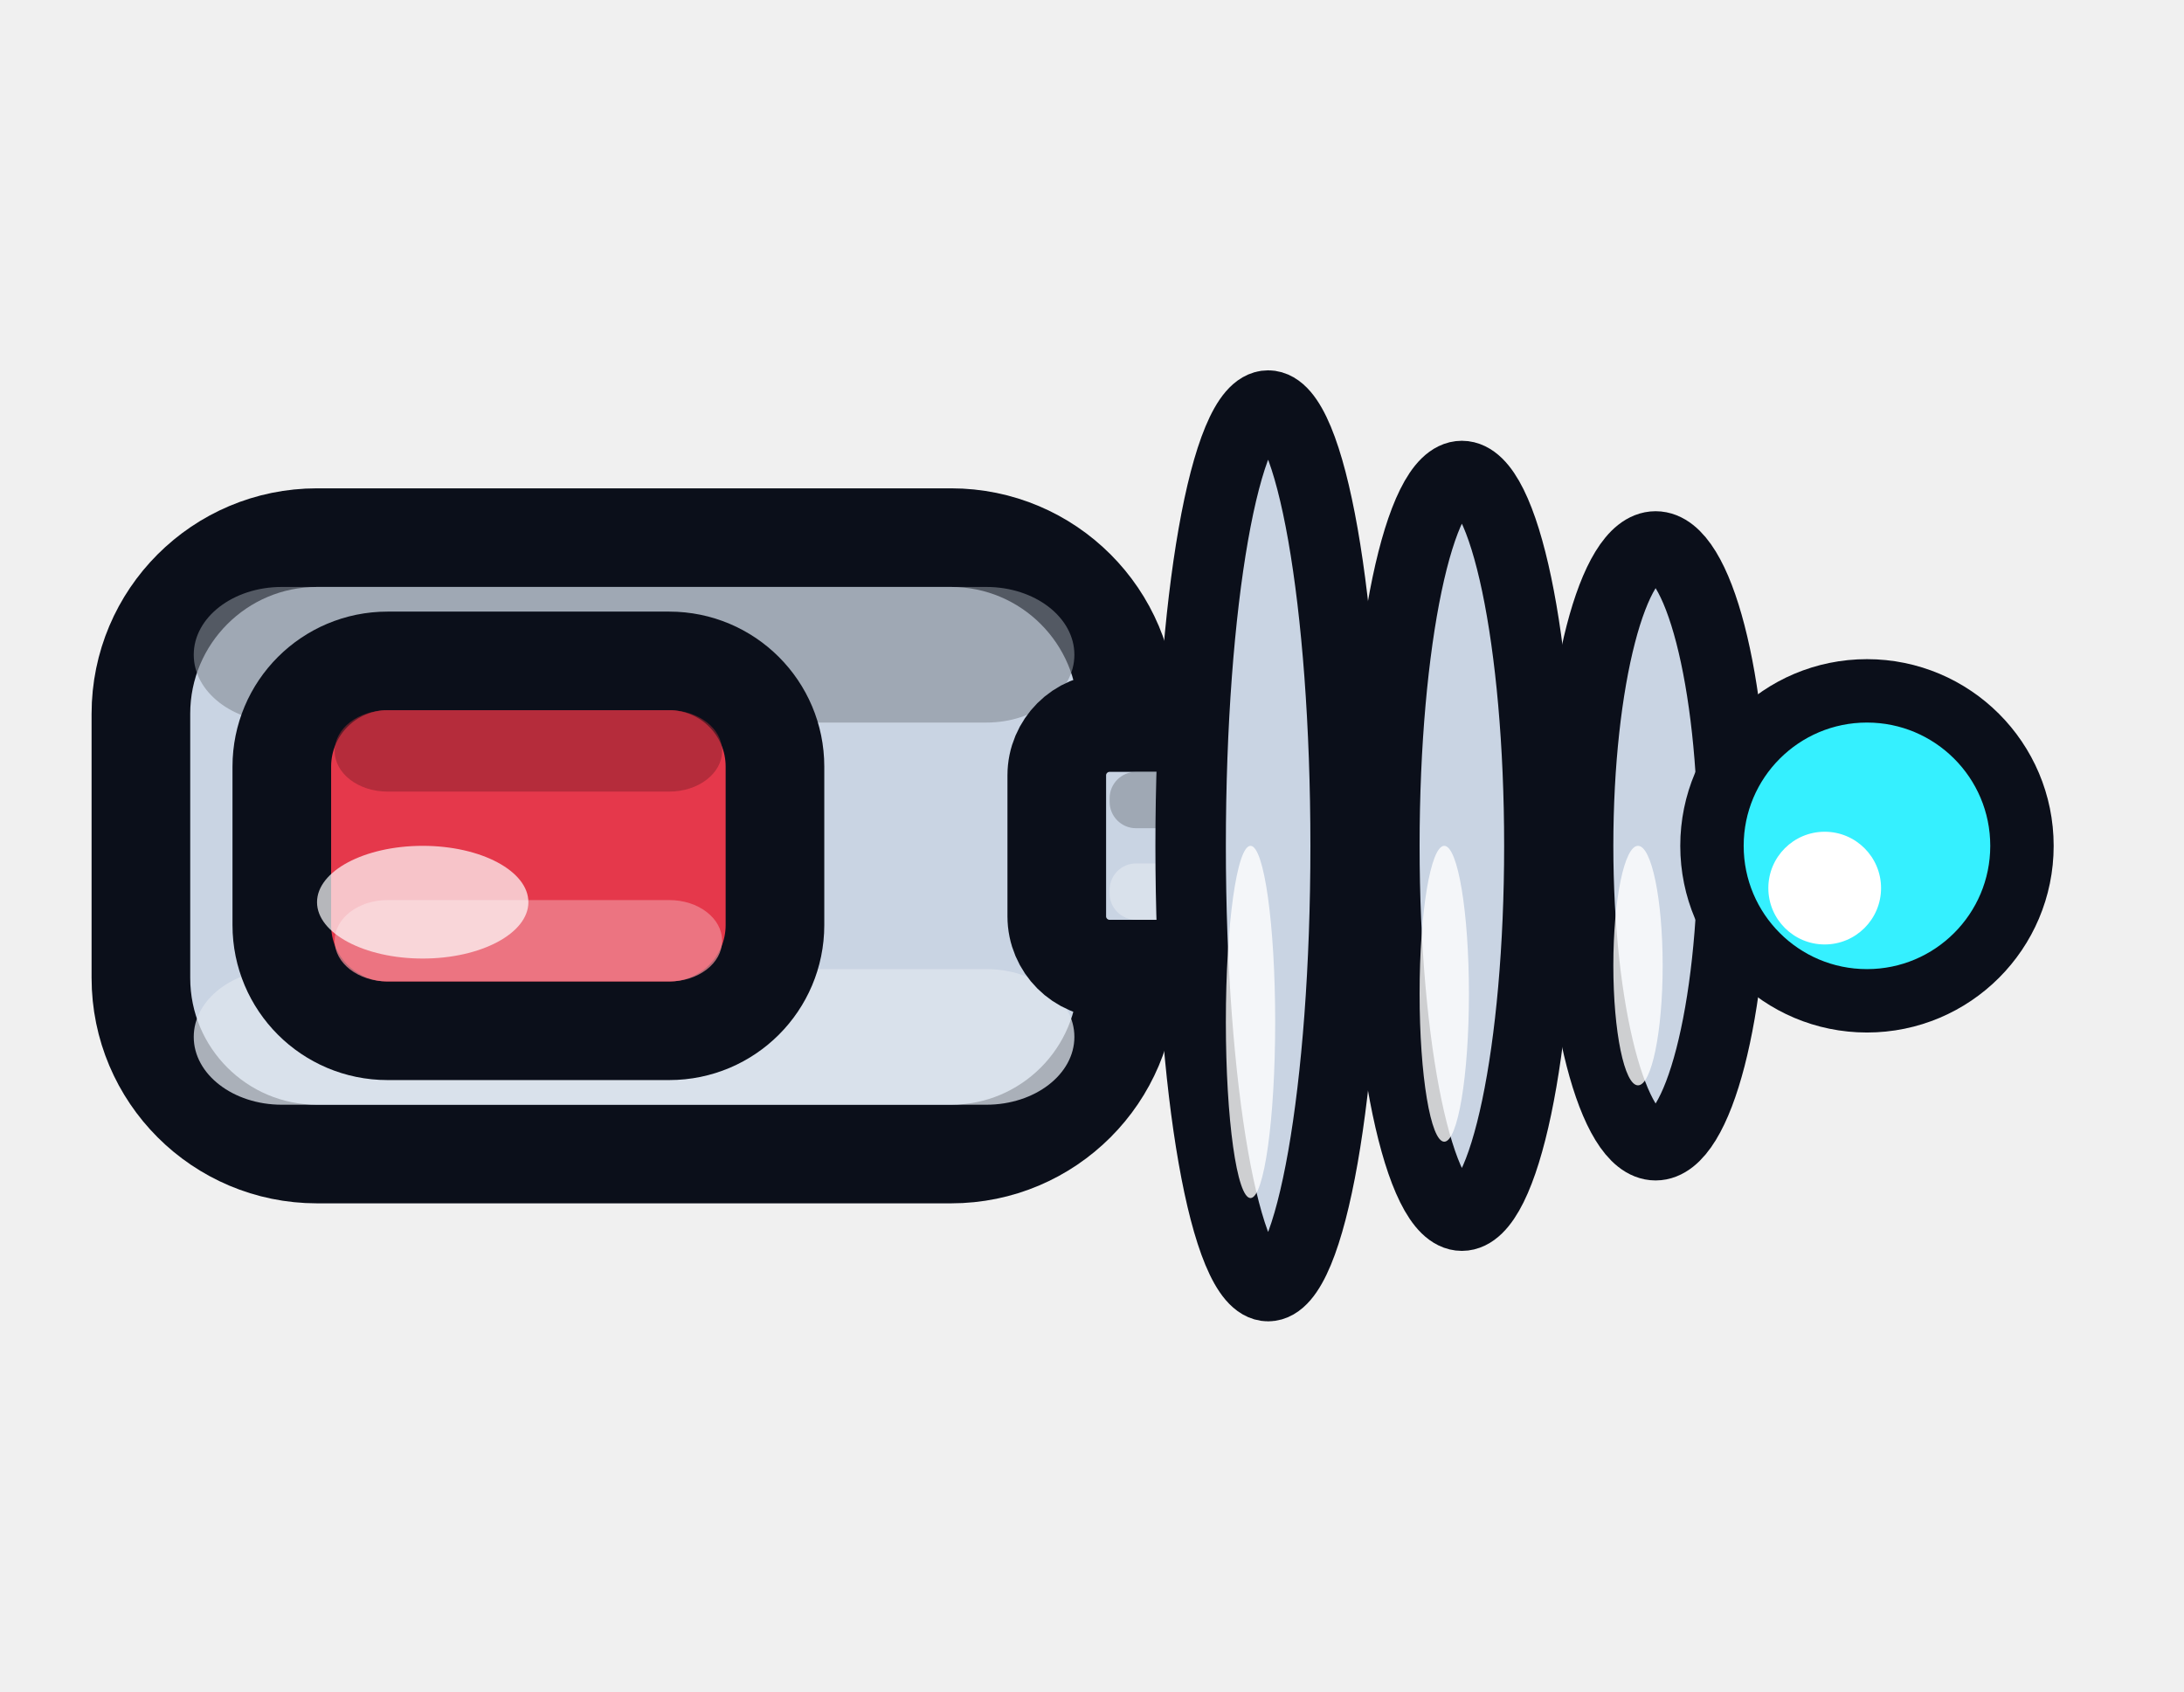
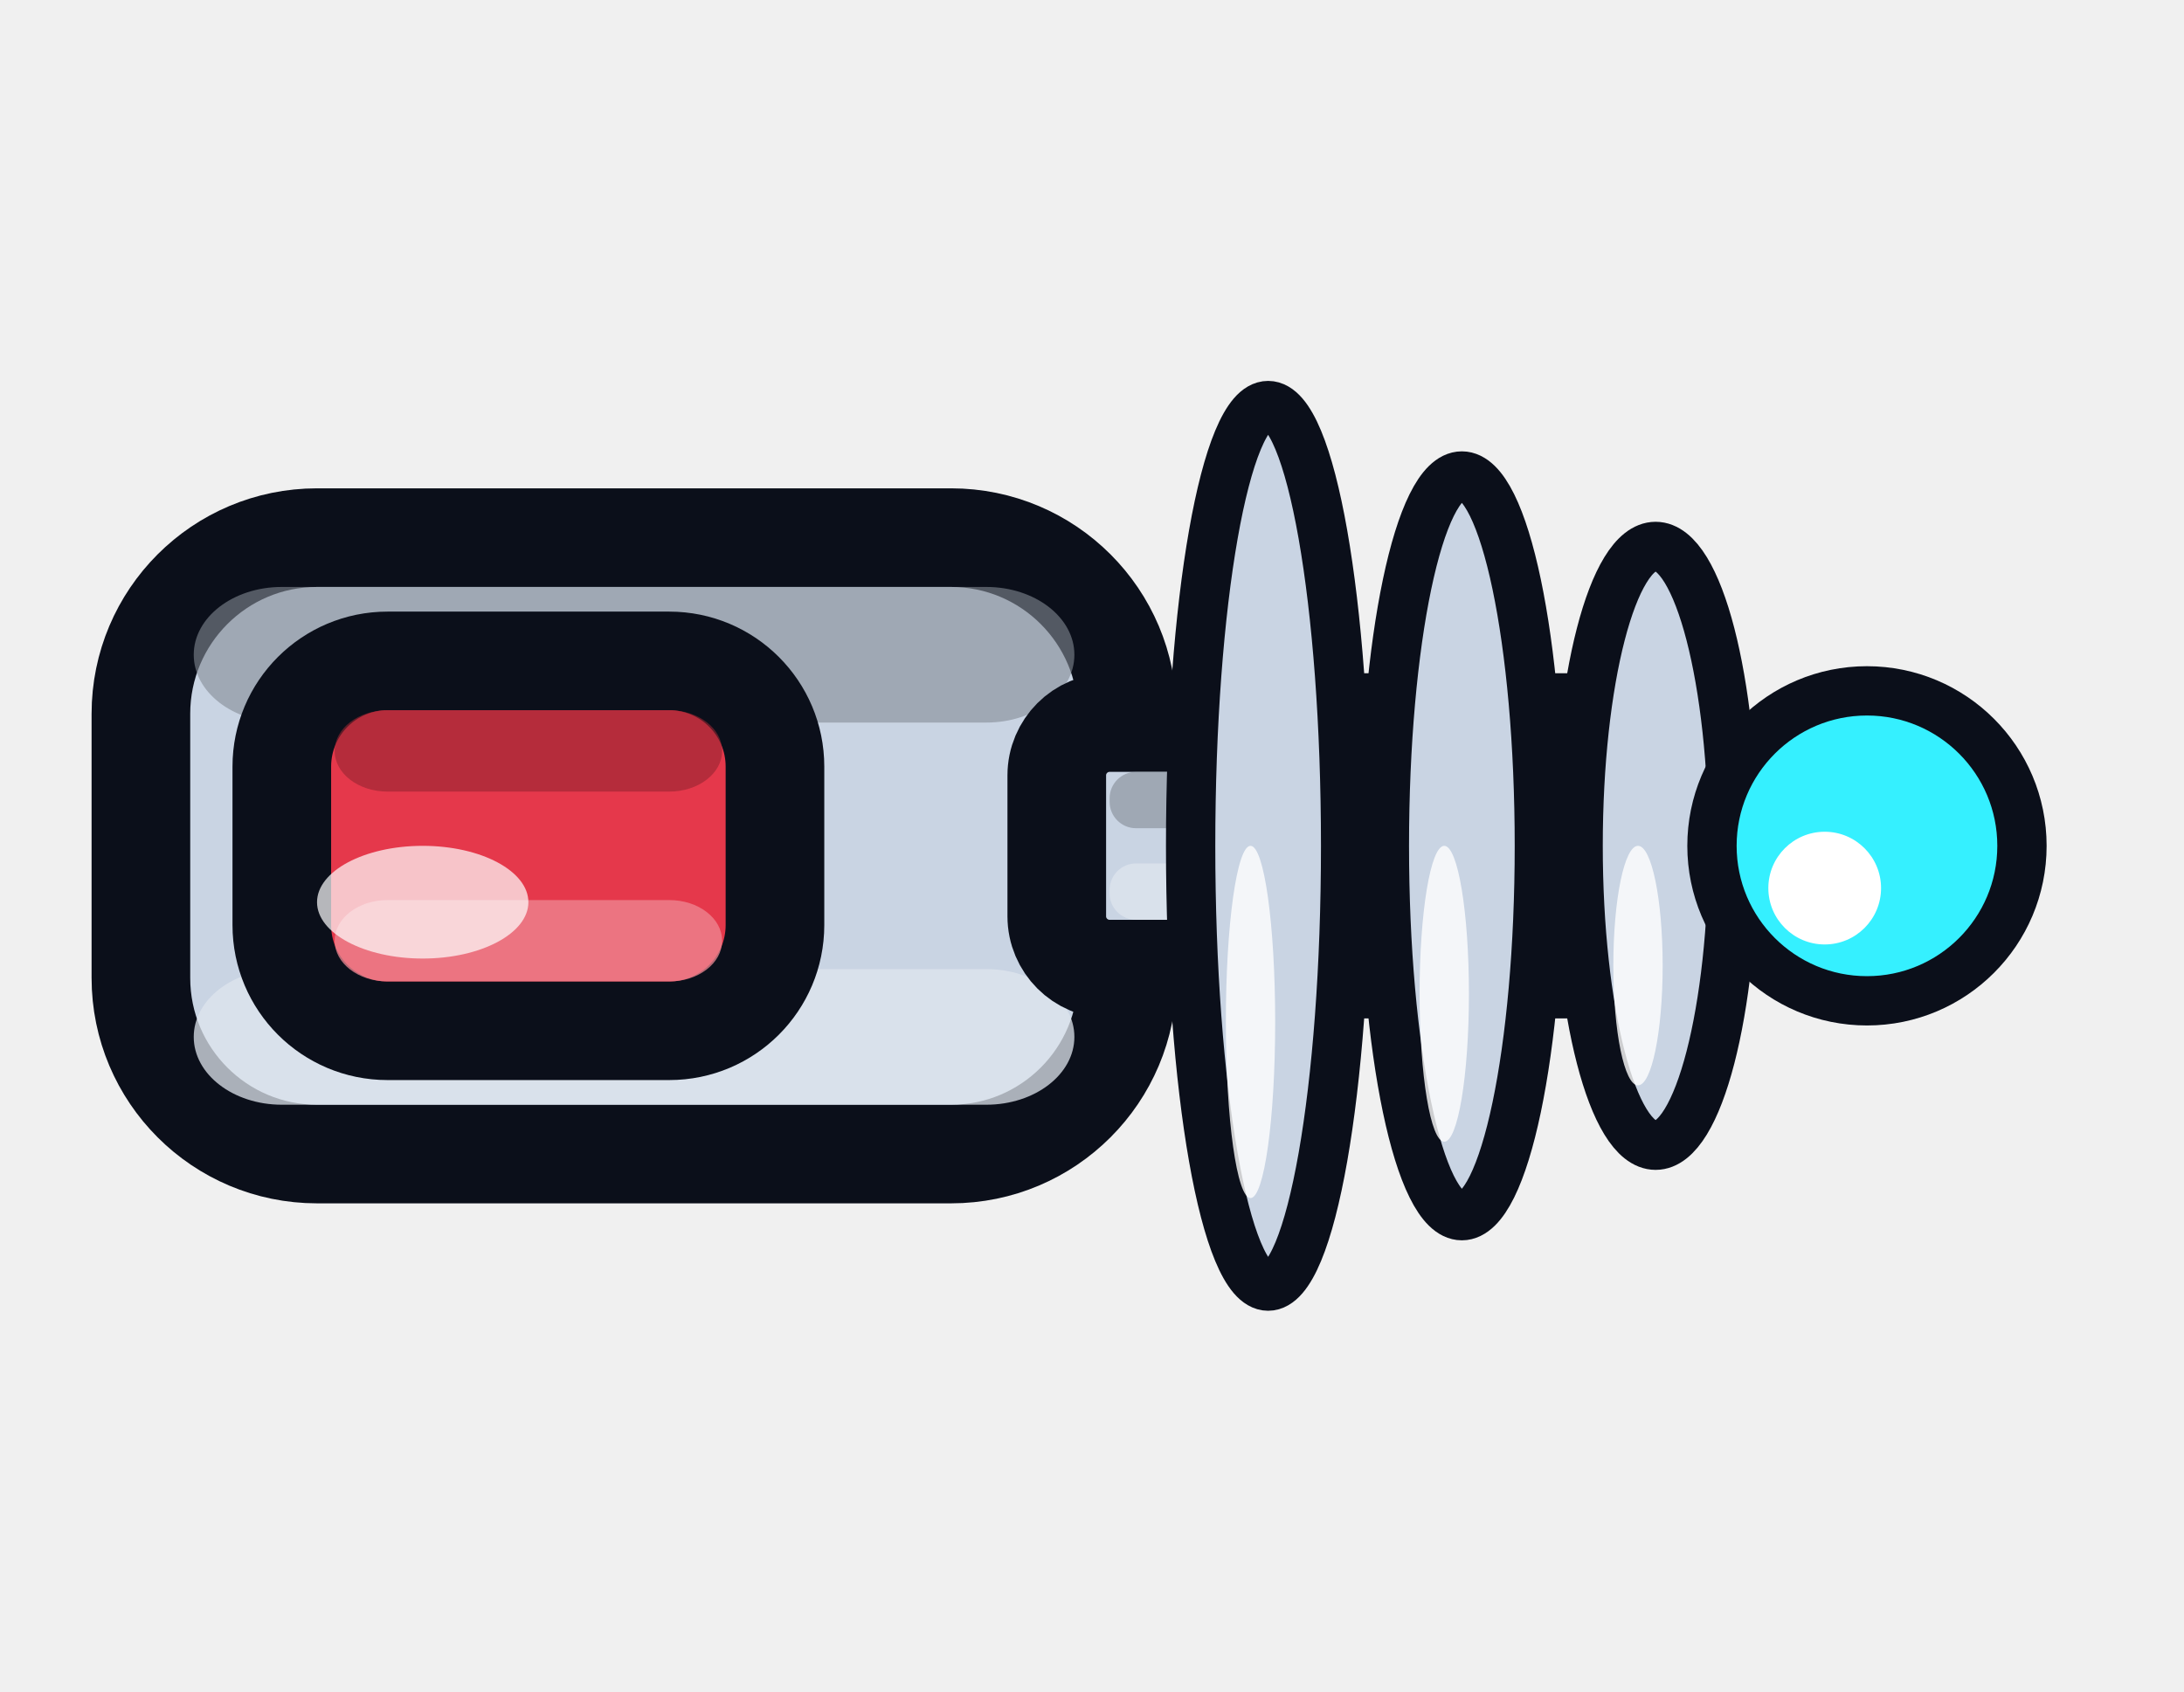
<svg xmlns="http://www.w3.org/2000/svg" viewBox="18 -24 62 48" width="71" height="55" role="img" aria-label="Pistol Raygun">
  <g transform="rotate(-90)">
    <rect x="-8.75" y="22" width="17.5" height="28" rx="5" fill="#C9D4E3" stroke="#0B0F1A" stroke-width="2.8" stroke-linejoin="round" />
    <rect x="-7.35" y="23.5" width="3.85" height="25" rx="2.5" fill="#dfe5ee" opacity=".75" />
    <rect x="3.5" y="23.5" width="3.85" height="25" rx="2.5" fill="#838a94" opacity=".6" />
    <rect x="-5.25" y="26" width="10.5" height="14" rx="3" fill="#E5384B" stroke="#0B0F1A" stroke-width="2.8" stroke-linejoin="round" />
    <rect x="-3.85" y="27.5" width="2.31" height="11" rx="1.5" fill="#ef8893" opacity=".75" />
    <rect x="1.54" y="27.5" width="2.31" height="11" rx="1.5" fill="#952431" opacity=".6" />
    <ellipse cx="-1.6" cy="30" rx="1.6" ry="3" fill="#fff" opacity=".7" />
    <rect x="-3.5" y="48" width="7" height="18" rx="1.5" fill="#C9D4E3" stroke="#0B0F1A" stroke-width="2.8" stroke-linejoin="round" />
    <rect x="-2.1" y="49.5" width="1.6" height="15" rx="0.75" fill="#dfe5ee" opacity=".75" />
    <rect x="0.5" y="49.5" width="1.6" height="15" rx="0.75" fill="#838a94" opacity=".6" />
-     <ellipse cx="0" cy="54" rx="12.5" ry="2.2" fill="#C9D4E3" stroke="#0B0F1A" stroke-width="2" />
+     <ellipse cx="0" cy="54" rx="12.5" ry="2.2" fill="#C9D4E3" stroke="#0B0F1A" stroke-width="1.4" />
    <ellipse cx="-5" cy="53.5" rx="5" ry=".7" fill="#fff" opacity=".8" />
-     <ellipse cx="0" cy="59.5" rx="10.5" ry="2.2" fill="#C9D4E3" stroke="#0B0F1A" stroke-width="2" />
+     <ellipse cx="0" cy="59.5" rx="10.5" ry="2.2" fill="#C9D4E3" stroke="#0B0F1A" stroke-width="1.4" />
    <ellipse cx="-4.2" cy="59" rx="4.2" ry=".7" fill="#fff" opacity=".8" />
-     <ellipse cx="0" cy="65" rx="8.5" ry="2.2" fill="#C9D4E3" stroke="#0B0F1A" stroke-width="2" />
+     <ellipse cx="0" cy="65" rx="8.5" ry="2.2" fill="#C9D4E3" stroke="#0B0F1A" stroke-width="1.4" />
    <ellipse cx="-3.4" cy="64.5" rx="3.4" ry=".7" fill="#fff" opacity=".8" />
-     <circle cx="0" cy="71" r="4.4" fill="#35F0FF" stroke="#0B0F1A" stroke-width="1.8" />
+     <circle cx="0" cy="71" r="4.4" fill="#35F0FF" stroke="#0B0F1A" stroke-width="1.4" />
    <circle cx="-1.2" cy="69.8" r="1.6" fill="#fff" />
  </g>
</svg>
